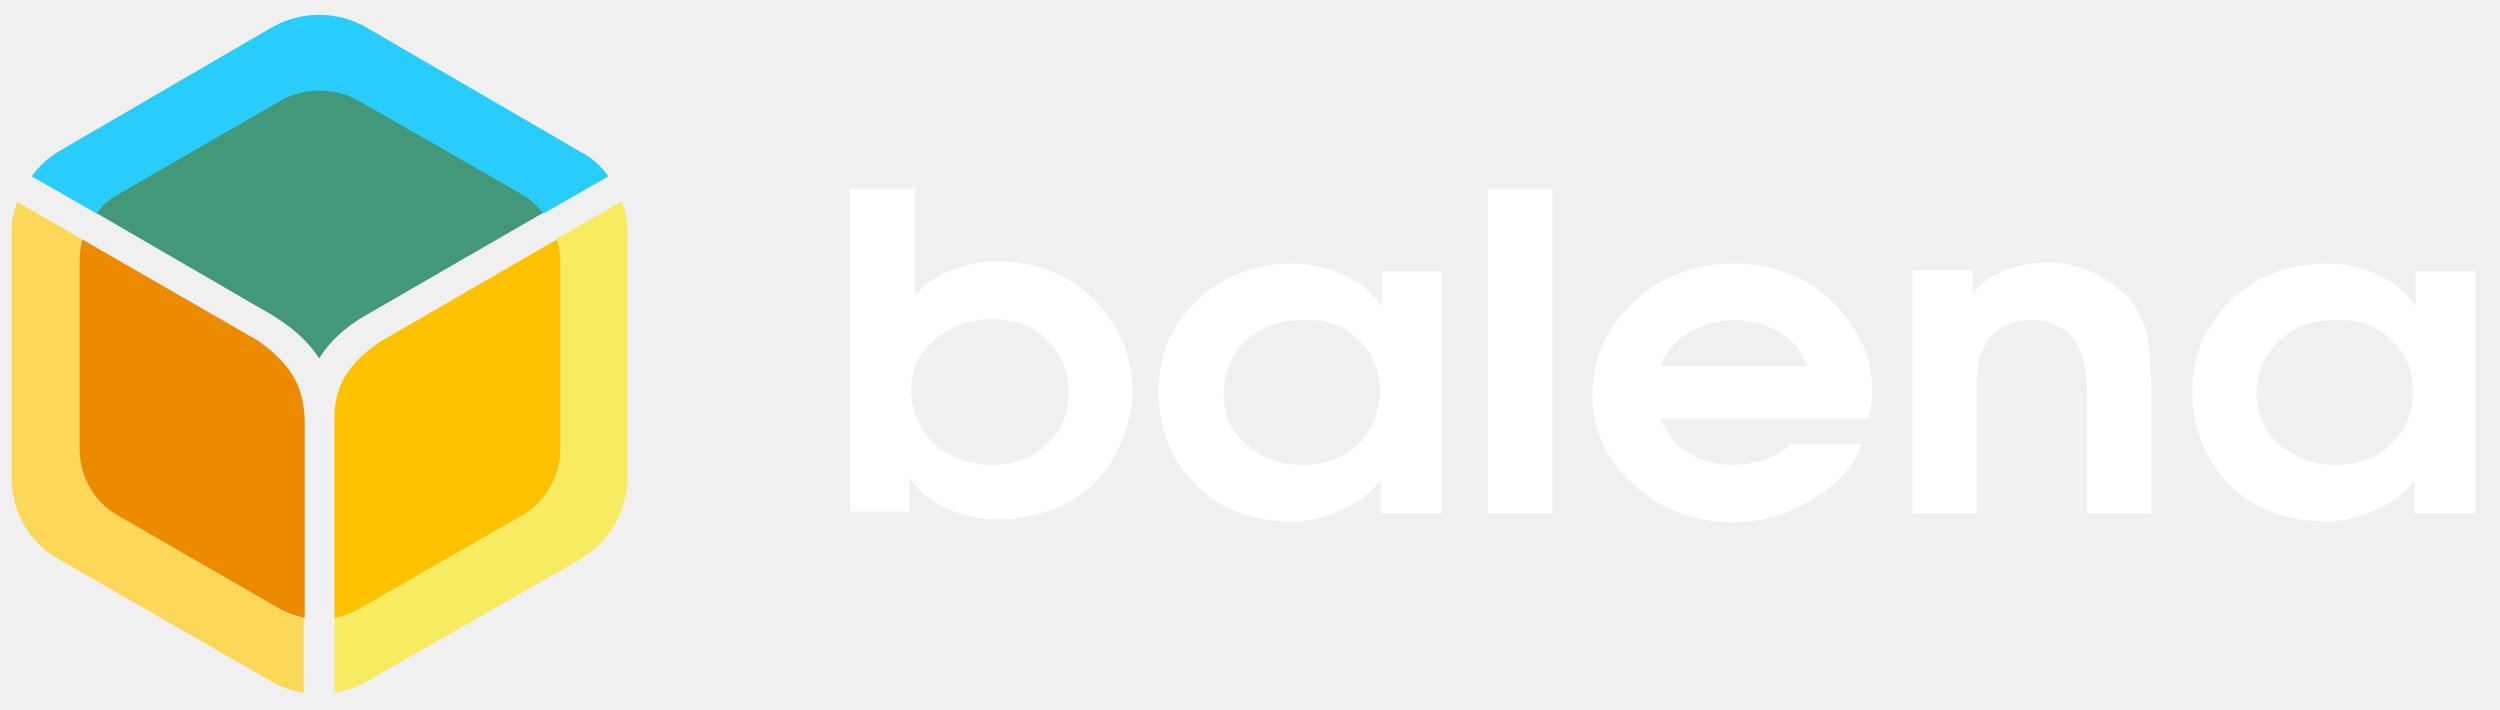
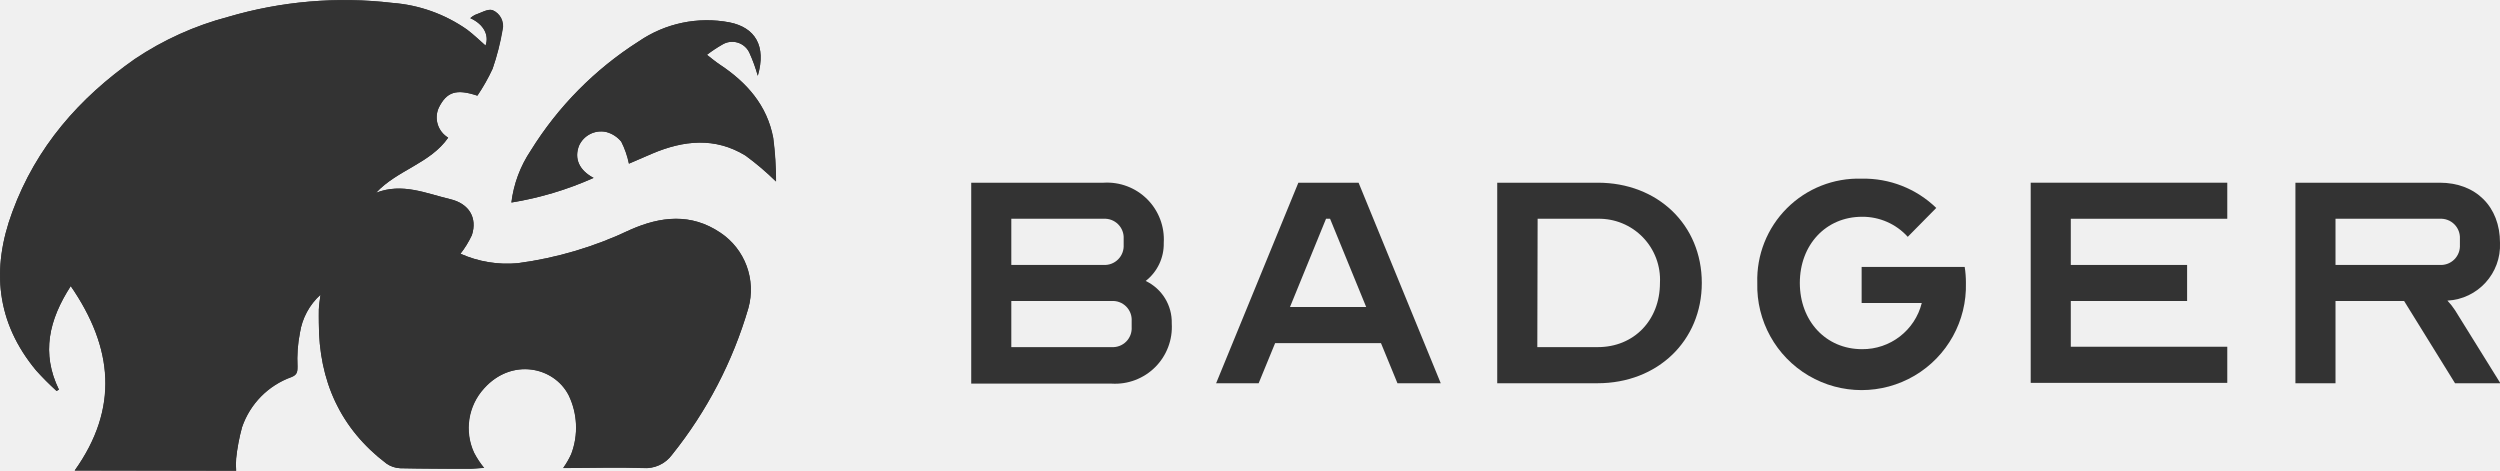
- <svg xmlns="http://www.w3.org/2000/svg" version="1.1" x="0px" y="0px" viewBox="0 0 260.9 74" style="enable-background:new 0 0 260.9 74;" xml:space="preserve">
-   <style type="text/css">
- 	.st0{display:none;}
- 	.st1{display:inline;}
- 	.st2{fill:#FFFFFF;}
- 	.st3{fill:#FFC100;}
- 	.st4{fill:#F6EB61;}
- 	.st5{fill:#439879;}
- 	.st6{fill:#28CDFB;}
- 	.st7{fill:#FDD757;}
- 	.st8{fill:#EC8B00;}
- </style>
-   <g id="Ebene_1">
-     <g>
-       <path class="st2" d="M88.8,19.7h6.7v11.1h0.1c0.7-1,1.7-1.7,2.9-2.3c1.2-0.5,2.5-0.9,3.8-1.1c0.3,0,0.7-0.1,1-0.1    c0.3,0,0.6,0,0.9,0c4.1,0,7.5,1.4,10.1,4.1c2.6,2.7,3.9,5.9,3.9,9.4c0,0.5,0,1.1-0.1,1.6c-0.1,0.6-0.2,1.1-0.4,1.7    c-0.3,1.1-0.7,2.2-1.2,3.2c-0.5,1-1.2,2-1.9,2.7c-1.2,1.4-2.8,2.4-4.6,3.1c-1.8,0.7-3.7,1.1-5.6,1.1c-1.9,0-3.7-0.3-5.3-1    c-1.6-0.7-3-1.7-4.1-3.2l-0.1,0v3.4h-6.2V19.7z M97.6,35.4c-1.7,1.4-2.5,3.1-2.5,5.2c0,2.2,0.8,4.1,2.3,5.6    c1.5,1.5,3.6,2.3,6.1,2.3c2.4,0,4.3-0.7,5.8-2.2c1.5-1.4,2.2-3.2,2.2-5.4c0-2.1-0.7-3.9-2.2-5.4c-1.5-1.5-3.4-2.2-5.8-2.2    C101.2,33.3,99.3,34,97.6,35.4z" />
-       <path class="st2" d="M150.3,53.6h-6.2v-3.4h-0.1c-0.8,1.1-1.9,2-3.3,2.7c-1.4,0.7-2.8,1.2-4.3,1.4c-0.3,0-0.6,0.1-0.9,0.1    c-0.3,0-0.6,0-0.9,0c-2.2,0-4.1-0.4-5.8-1.1c-1.7-0.7-3.2-1.8-4.4-3.1c-1.1-1.2-2-2.6-2.6-4.2c-0.6-1.6-0.9-3.3-0.9-5    c0-1.8,0.3-3.4,0.8-4.9c0.6-1.5,1.5-2.9,2.7-4.2c1.4-1.5,3-2.6,4.7-3.3c1.7-0.7,3.6-1.1,5.7-1.1c1.9,0,3.7,0.4,5.3,1.1    c1.6,0.7,3,1.8,4.1,3.3v-3.6h6.2V53.6z M144,40.8c0-2.1-0.7-3.9-2.2-5.3c-1.5-1.5-3.4-2.2-5.8-2.1c-2.5,0-4.5,0.7-6,2.2    c-1.6,1.5-2.3,3.4-2.3,5.6c0,2.1,0.8,3.8,2.4,5.2c1.6,1.4,3.6,2.1,5.8,2.1c2.4,0,4.4-0.7,5.9-2.2C143.2,44.9,144,43,144,40.8    L144,40.8z" />
-       <path class="st2" d="M155.3,19.7h6.7v33.9h-6.7V19.7z" />
-       <path class="st2" d="M173.3,43.6c0.5,1.5,1.4,2.7,2.8,3.6c1.4,0.9,2.9,1.3,4.6,1.3c1.3,0,2.5-0.2,3.6-0.6c1.1-0.4,2-0.9,2.6-1.6    l7.4,0c-0.8,2.3-2.5,4.2-5.1,5.8c-2.6,1.6-5.3,2.4-8.3,2.4c-4.1,0-7.5-1.3-10.4-3.9c-2.9-2.6-4.3-5.7-4.3-9.4c0-3.8,1.4-7,4.3-9.7    c2.9-2.7,6.4-4,10.5-4c4,0,7.4,1.3,10.2,4c2.8,2.7,4.2,5.8,4.2,9.3c0,0.4,0,0.8-0.1,1.2c-0.1,0.4-0.1,0.8-0.2,1.1    c0,0.1-0.1,0.2-0.1,0.3c0,0.1,0,0.2,0,0.3H173.3z M188.6,38.2c-0.5-1.5-1.5-2.7-2.9-3.5c-1.4-0.9-3-1.3-4.7-1.3    c-0.1,0-0.1,0-0.2,0c-0.1,0-0.1,0-0.2,0c-1.6,0.1-3.1,0.6-4.5,1.4c-1.4,0.9-2.4,2-2.8,3.4H188.6z" />
-       <path class="st2" d="M199.7,28.2h6.2v2.3h0.1c0.8-0.9,1.8-1.7,3-2.2c1.3-0.5,2.6-0.8,4-0.9c0.1,0,0.2,0,0.3,0c0.1,0,0.2,0,0.3,0    c0.1,0,0.3,0,0.4,0c0.1,0,0.3,0,0.4,0c1.3,0.1,2.6,0.4,3.9,1c1.3,0.5,2.3,1.3,3.3,2.2c0.1,0.1,0.3,0.2,0.4,0.3    c0.1,0.1,0.2,0.2,0.3,0.4c1.1,1.4,1.7,2.8,1.9,4.4s0.3,3.1,0.3,4.8v13.1h-6.7v-12c0-0.4,0-0.8,0-1.2c0-0.4,0-0.9-0.1-1.3    c-0.1-0.7-0.2-1.3-0.4-1.9c-0.2-0.6-0.4-1.2-0.8-1.7c-0.4-0.6-1-1.1-1.8-1.5c-0.8-0.4-1.5-0.6-2.3-0.6c0,0-0.1,0-0.1,0    c-0.1,0-0.1,0-0.2,0c-0.1,0-0.2,0-0.3,0c-0.1,0-0.2,0-0.4,0c-0.8,0.1-1.5,0.3-2.3,0.7c-0.7,0.4-1.3,0.9-1.7,1.5    c-0.3,0.5-0.6,1.1-0.8,1.7c-0.2,0.7-0.3,1.3-0.3,2c0,0.4,0,0.8,0,1.2c0,0.4,0,0.8,0,1.1c0,0.1,0,0.2,0,0.3c0,0.1,0,0.1,0,0.2v11.5    h-6.7V28.2z" />
-       <path class="st2" d="M258.2,53.6H252v-3.4h-0.1c-0.8,1.1-1.9,2-3.3,2.7c-1.4,0.7-2.8,1.2-4.3,1.4c-0.3,0-0.6,0.1-0.9,0.1    c-0.3,0-0.6,0-0.9,0c-2.2,0-4.1-0.4-5.8-1.1c-1.7-0.7-3.2-1.8-4.4-3.1c-1.1-1.2-2-2.6-2.6-4.2c-0.6-1.6-0.9-3.3-0.9-5    c0-1.8,0.3-3.4,0.8-4.9c0.6-1.5,1.5-2.9,2.7-4.2c1.4-1.5,3-2.6,4.7-3.3c1.7-0.7,3.6-1.1,5.7-1.1c1.9,0,3.7,0.4,5.3,1.1    c1.6,0.7,3,1.8,4.1,3.3v-3.6h6.2V53.6z M251.8,40.8c0-2.1-0.7-3.9-2.2-5.3c-1.5-1.5-3.4-2.2-5.8-2.1c-2.5,0-4.5,0.7-6,2.2    c-1.6,1.5-2.3,3.4-2.3,5.6c0,2.1,0.8,3.8,2.4,5.2c1.6,1.4,3.6,2.1,5.8,2.1c2.4,0,4.4-0.7,5.9-2.2C251.1,44.9,251.8,43,251.8,40.8    L251.8,40.8z" />
-     </g>
-     <g>
-       <path class="st3" d="M34.9,43.9v20.6c0.9-0.2,1.7-0.4,2.5-0.9l17.1-9.8c2.5-1.4,4-4.1,4-7V27.3c0-0.8-0.1-1.6-0.4-2.3L39.6,35.7    C35.7,38.4,34.9,40.9,34.9,43.9z" />
-       <path class="st4" d="M64.9,21l-6.8,3.9c0.2,0.7,0.4,1.5,0.4,2.3v19.6c0,2.9-1.6,5.6-4,7l-17.1,9.8c-0.8,0.4-1.6,0.7-2.5,0.9v7.8    c1.2-0.2,2.4-0.6,3.4-1.2l22.2-12.7c3.1-1.8,5-5.1,5-8.7V24.3C65.5,23.2,65.3,22.1,64.9,21z" />
-       <path class="st5" d="M33.3,37.4c1-1.6,2.5-3.1,4.7-4.4l18.7-10.8c-0.6-0.8-1.4-1.5-2.2-2l-17.1-9.8c-2.5-1.4-5.6-1.4-8.1,0    l-17,9.8c-0.9,0.5-1.6,1.2-2.3,2L28.6,33C30.8,34.4,32.3,35.8,33.3,37.4z" />
-       <path class="st6" d="M12.3,20.3l17-9.8c2.5-1.4,5.6-1.4,8.1,0l17.1,9.8c0.9,0.5,1.6,1.2,2.2,2l6.8-3.9c-0.8-1.1-1.8-2-3-2.6    L38.3,2.9c-3.1-1.8-6.9-1.8-10,0L6.3,15.7c-1.2,0.7-2.2,1.6-3,2.7l6.8,3.9C10.6,21.5,11.4,20.8,12.3,20.3z" />
-       <path class="st7" d="M29.3,63.6l-17-9.8c-2.5-1.4-4-4.1-4-7V27.2c0-0.8,0.1-1.5,0.3-2.2l-6.8-3.9c-0.4,1.1-0.6,2.1-0.6,3.2v25.5    c0,3.6,1.9,6.9,5,8.6l22.1,12.7c1,0.6,2.2,1,3.4,1.2v-7.8C30.9,64.4,30.1,64.1,29.3,63.6z" />
-       <path class="st8" d="M27,35.6L8.6,25c-0.2,0.7-0.3,1.5-0.3,2.2v19.6c0,2.9,1.5,5.6,4,7l17,9.8c0.8,0.4,1.6,0.7,2.5,0.9V43.9    C31.7,40.9,30.9,38.4,27,35.6z" />
-     </g>
-   </g>
+ <svg xmlns="http://www.w3.org/2000/svg" id="Layer_1" data-name="Layer 1" viewBox="0 0 327.99 61.73">
+   <defs>
+     <style>.cls-1{fill:#333;}</style>
+   </defs>
+   <path class="cls-1" d="M12.17,62.51H33.35a12,12,0,0,1,0-1.6,25.82,25.82,0,0,1,.78-4.12,10.65,10.65,0,0,1,6.49-6.57c.68-.28.81-.61.78-1.38a18.15,18.15,0,0,1,.32-4.42,8.49,8.49,0,0,1,2.7-5c-.1.83-.19,1.38-.22,1.94s0,1.15,0,1.73C44.19,50.71,47,57,53.06,61.6a3.38,3.38,0,0,0,1.8.61c3.06.07,6.11.06,9.17.07.52,0,1-.06,1.83-.11a11.35,11.35,0,0,1-1.32-2,7.71,7.71,0,0,1,1.32-8.44c3.62-4,9.16-2.86,11.1.9a9.8,9.8,0,0,1,.37,7.69,10.63,10.63,0,0,1-1.06,1.84c3.68,0,7.06-.08,10.44,0a4.28,4.28,0,0,0,3.85-1.75,55.71,55.71,0,0,0,10-19.21,9,9,0,0,0-3.68-9.91C93,28.71,89,29.17,85.07,30.92A49.34,49.34,0,0,1,70.3,35.31a15.1,15.1,0,0,1-7.52-1.24,12.62,12.62,0,0,0,1.5-2.45c.74-2.27-.38-4.13-2.84-4.71-3.16-.75-6.3-2.18-9.73-.84,2.76-3,7.11-3.84,9.46-7.23a3.09,3.09,0,0,1-1.24-3.92c1-2.1,2.31-2.51,5.07-1.59a25,25,0,0,0,2-3.54A31.69,31.69,0,0,0,68.27,4.7,2.24,2.24,0,0,0,67,2.12c-.62-.23-1.55.36-2.33.62a2.91,2.91,0,0,0-.61.42c1.82.81,2.52,2.27,2,3.6-.74-.65-1.54-1.43-2.43-2.1a19.66,19.66,0,0,0-9.79-3.5A53.94,53.94,0,0,0,32.28,3,40.36,40.36,0,0,0,20.06,8.5C12.75,13.63,7.11,20.08,4,28.55,1.21,36.06,1.87,43.07,7.11,49.38a37.78,37.78,0,0,0,2.68,2.69l.31-.17c-2.33-4.78-1.32-9.14,1.55-13.59C17.24,46.42,18,54.37,12.17,62.51Zm89.62-51.79c1.14-3.94-.36-6.32-3.69-7A15.83,15.83,0,0,0,86.17,6.21,45.2,45.2,0,0,0,72,20.54a15.62,15.62,0,0,0-2.52,6.81,43.52,43.52,0,0,0,10.78-3.23c-1.92-1-2.55-2.54-1.92-4.21a3.18,3.18,0,0,1,3.56-1.82,3.81,3.81,0,0,1,2,1.28,11.45,11.45,0,0,1,1,2.88l3.06-1.32c4.12-1.75,8.25-2.18,12.23.26a36,36,0,0,1,4,3.4,43.19,43.19,0,0,0-.36-5.7c-.8-4.27-3.47-7.29-7-9.63-.59-.39-1.14-.86-1.7-1.29a17.47,17.47,0,0,1,2-1.33,2.49,2.49,0,0,1,3.59,1.11A20.93,20.93,0,0,1,101.79,10.72Z" transform="translate(-2.37 -0.78)" />
+   <path class="cls-1" d="M12.17,62.51c5.78-8.14,5.07-16.09-.52-24.2C8.78,42.76,7.77,47.12,10.1,51.9l-.31.17a37.78,37.78,0,0,1-2.68-2.69C1.87,43.07,1.21,36.06,4,28.55c3.12-8.47,8.76-14.92,16.07-20A40.36,40.36,0,0,1,32.28,3,53.94,53.94,0,0,1,53.86,1.16a19.66,19.66,0,0,1,9.79,3.5c.89.67,1.69,1.45,2.43,2.1.47-1.33-.23-2.79-2-3.6a2.91,2.91,0,0,1,.61-.42c.78-.26,1.71-.85,2.33-.62a2.24,2.24,0,0,1,1.3,2.58A31.69,31.69,0,0,1,67,9.79a25,25,0,0,1-2,3.54c-2.76-.92-4-.51-5.07,1.59a3.09,3.09,0,0,0,1.24,3.92c-2.35,3.39-6.7,4.26-9.46,7.23,3.43-1.34,6.57.09,9.73.84,2.46.58,3.58,2.44,2.84,4.71a12.62,12.62,0,0,1-1.5,2.45,15.1,15.1,0,0,0,7.52,1.24,49.34,49.34,0,0,0,14.77-4.39c4-1.75,8-2.21,11.79.4a9,9,0,0,1,3.68,9.91,55.71,55.71,0,0,1-10,19.21,4.28,4.28,0,0,1-3.85,1.75c-3.38-.11-6.76,0-10.44,0a10.63,10.63,0,0,0,1.06-1.84A9.8,9.8,0,0,0,77,52.63c-1.94-3.76-7.48-4.94-11.1-.9a7.71,7.71,0,0,0-1.32,8.44,11.35,11.35,0,0,0,1.32,2c-.78,0-1.31.11-1.83.11-3.06,0-6.11,0-9.17-.07a3.38,3.38,0,0,1-1.8-.61C47,57,44.19,50.71,44.2,43.13c0-.58,0-1.16,0-1.73s.12-1.11.22-1.94a8.49,8.49,0,0,0-2.7,5,18.15,18.15,0,0,0-.32,4.42c0,.77-.1,1.1-.78,1.38a10.65,10.65,0,0,0-6.49,6.57,25.82,25.82,0,0,0-.78,4.12,12,12,0,0,0,0,1.6Z" transform="translate(-2.37 -0.78)" />
+   <path class="cls-1" d="M101.79,10.72a20.93,20.93,0,0,0-1.1-3A2.49,2.49,0,0,0,97.1,6.64a17.47,17.47,0,0,0-2,1.33c.56.43,1.11.9,1.7,1.29,3.55,2.34,6.22,5.36,7,9.63a43.19,43.19,0,0,1,.36,5.7,36,36,0,0,0-4-3.4c-4-2.44-8.11-2-12.23-.26l-3.06,1.32a11.45,11.45,0,0,0-1-2.88,3.81,3.81,0,0,0-2-1.28,3.18,3.18,0,0,0-3.56,1.82c-.63,1.67,0,3.17,1.92,4.21a43.52,43.52,0,0,1-10.78,3.23A15.62,15.62,0,0,1,72,20.54,45.2,45.2,0,0,1,86.17,6.21,15.83,15.83,0,0,1,98.1,3.72C101.43,4.4,102.93,6.78,101.79,10.72Z" transform="translate(-2.37 -0.78)" />
+   <path class="cls-1" d="M129.79,24.75h17.37a7.45,7.45,0,0,1,7.89,7.89,6.16,6.16,0,0,1-2.37,5,6,6,0,0,1,3.42,5.58,7.45,7.45,0,0,1-7.89,7.89H129.79Zm17.37,10.79a2.5,2.5,0,0,0,2.63-2.64v-.79a2.49,2.49,0,0,0-2.63-2.63H135.05v6.06ZM135.05,46.32h13.16a2.48,2.48,0,0,0,2.63-2.63V42.9a2.48,2.48,0,0,0-2.63-2.63H135.05Z" transform="translate(-2.37 -0.78)" />
+   <path class="cls-1" d="M161.92,51.06l10.79-26.31h7.9l10.78,26.31h-5.68l-2.16-5.26H169.66l-2.16,5.26Zm19.69-10-4.74-11.58h-.53l-4.73,11.58Z" transform="translate(-2.37 -0.78)" />
+   <path class="cls-1" d="M225.64,37.9c0,7.58-5.79,13.16-13.68,13.16H198.8V24.75H212C219.85,24.75,225.64,30.27,225.64,37.9Zm-21.58,8.42H212c4.73,0,8.15-3.52,8.15-8.42A8,8,0,0,0,212,29.48h-7.9Z" transform="translate(-2.37 -0.78)" />
+   <path class="cls-1" d="M246.61,40.53V35.8h13.52a13,13,0,0,1,.16,2.1,13.69,13.69,0,1,1-27.37,0,13.28,13.28,0,0,1,13.69-13.68,13.65,13.65,0,0,1,9.79,3.84l-3.74,3.79a8,8,0,0,0-6-2.63c-4.74,0-8.16,3.68-8.16,8.68s3.42,8.69,8.16,8.69a8,8,0,0,0,7.84-6.06Z" transform="translate(-2.37 -0.78)" />
+   <path class="cls-1" d="M274.05,29.48v6.06h15.26v4.73H274.05v6h20.53v4.74H268.79V24.75h25.79v4.73Z" transform="translate(-2.37 -0.78)" />
+   <path class="cls-1" d="M303.52,24.75h18.94c4.74,0,7.9,3.15,7.9,7.89a7.28,7.28,0,0,1-6.9,7.58,8.48,8.48,0,0,1,1,1.26l5.95,9.58h-5.95l-6.68-10.79h-9V51.06h-5.26Zm18.94,10.79a2.5,2.5,0,0,0,2.64-2.64v-.79a2.5,2.5,0,0,0-2.64-2.63H308.78v6.06Z" transform="translate(-2.37 -0.78)" />
</svg>
